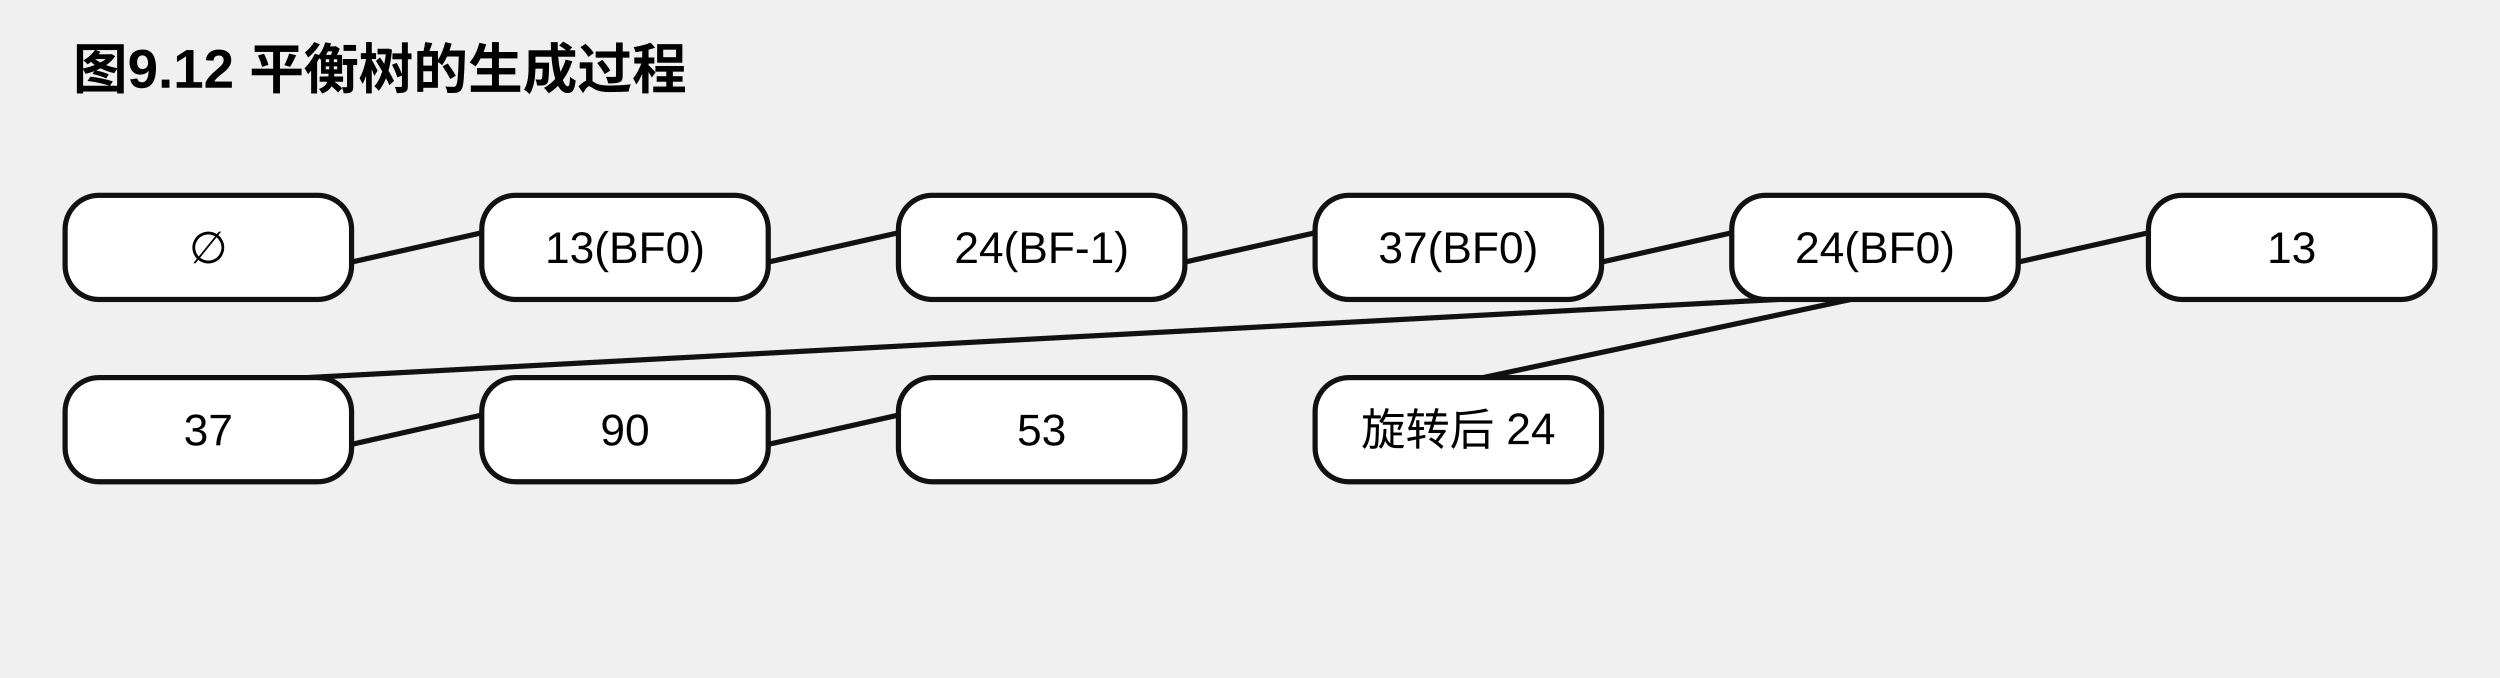
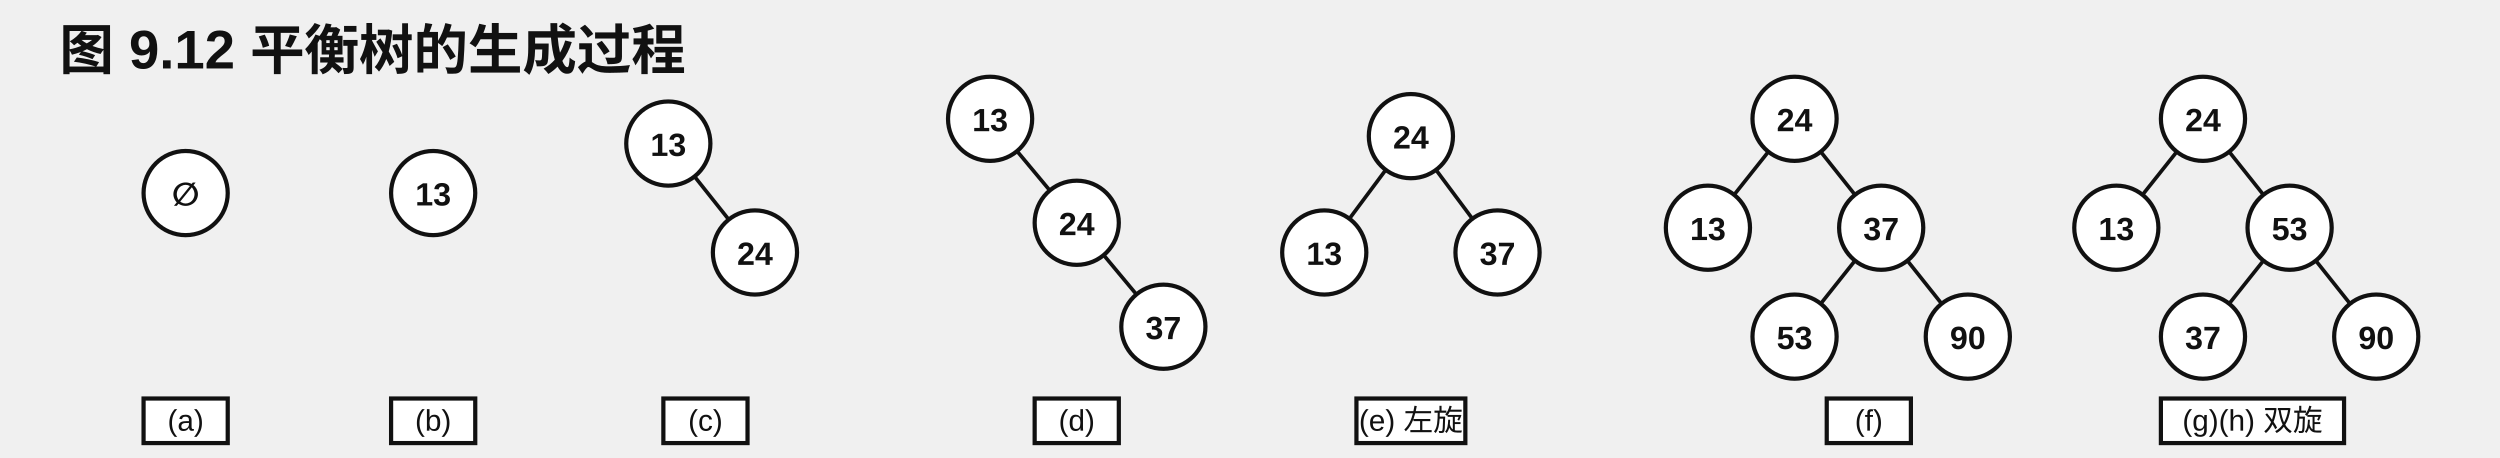
- <svg xmlns="http://www.w3.org/2000/svg" width="960" height="260" viewBox="0 0 960 260">
-   <style>text{font-family:Arial,"Microsoft YaHei",sans-serif;font-size:17px} .t{font-weight:bold;font-size:21px}.n{fill:#fff;stroke:#111;stroke-width:2}.e{stroke:#111;stroke-width:2;fill:none}</style>
-   <text class="t" x="28" y="34">图9.12 平衡树的生成过程</text>
-   <path class="e" d="M80 113 L240 77" />
-   <path class="e" d="M240 113 L400 77" />
-   <path class="e" d="M400 113 L560 77" />
-   <path class="e" d="M560 113 L720 77" />
-   <path class="e" d="M720 113 L880 77" />
-   <path class="e" d="M720 113 L80 147" />
-   <path class="e" d="M80 183 L240 147" />
-   <path class="e" d="M240 183 L400 147" />
-   <path class="e" d="M720 113 L560 147" />
-   <rect class="n" x="25" y="75" rx="13" width="110" height="40" />
-   <text x="80" y="101" text-anchor="middle">∅</text>
-   <rect class="n" x="185" y="75" rx="13" width="110" height="40" />
-   <text x="240" y="101" text-anchor="middle">13(BF0)</text>
-   <rect class="n" x="345" y="75" rx="13" width="110" height="40" />
-   <text x="400" y="101" text-anchor="middle">24(BF-1)</text>
-   <rect class="n" x="505" y="75" rx="13" width="110" height="40" />
-   <text x="560" y="101" text-anchor="middle">37(BF0)</text>
-   <rect class="n" x="665" y="75" rx="13" width="110" height="40" />
-   <text x="720" y="101" text-anchor="middle">24(BF0)</text>
-   <rect class="n" x="825" y="75" rx="13" width="110" height="40" />
-   <text x="880" y="101" text-anchor="middle">13</text>
-   <rect class="n" x="25" y="145" rx="13" width="110" height="40" />
-   <text x="80" y="171" text-anchor="middle">37</text>
-   <rect class="n" x="185" y="145" rx="13" width="110" height="40" />
-   <text x="240" y="171" text-anchor="middle">90</text>
-   <rect class="n" x="345" y="145" rx="13" width="110" height="40" />
-   <text x="400" y="171" text-anchor="middle">53</text>
-   <rect class="n" x="505" y="145" rx="13" width="110" height="40" />
-   <text x="560" y="171" text-anchor="middle">旋转后 24</text>
+ <svg xmlns="http://www.w3.org/2000/svg" width="1010" height="185" viewBox="0 0 1010 185">
+   <style>text{font-family:Arial,"Microsoft YaHei",sans-serif;fill:#111}.title{font-size:22px;font-weight:bold}.n,.b{fill:#fff;stroke:#111;stroke-width:1.7}.e{stroke:#111;stroke-width:1.5;fill:none}.lab{font-size:13px;font-weight:bold}.cap{font-size:12px}</style>
+   <text class="title" x="24" y="28">图 9.12  平衡树的生成过程</text>
+   <path class="e" d="M270 58 L305 102" />
+   <path class="e" d="M400 48 L435 90" />
+   <path class="e" d="M435 90 L470 132" />
+   <path class="e" d="M570 55 L535 102" />
+   <path class="e" d="M570 55 L605 102" />
+   <path class="e" d="M725 48 L690 92" />
+   <path class="e" d="M725 48 L760 92" />
+   <path class="e" d="M760 92 L725 136" />
+   <path class="e" d="M760 92 L795 136" />
+   <path class="e" d="M890 48 L855 92" />
+   <path class="e" d="M890 48 L925 92" />
+   <path class="e" d="M925 92 L890 136" />
+   <path class="e" d="M925 92 L960 136" />
+   <circle class="n" cx="75" cy="78" r="17" />
+   <text class="lab" x="75" y="83" text-anchor="middle">∅</text>
+   <circle class="n" cx="175" cy="78" r="17" />
+   <text class="lab" x="175" y="83" text-anchor="middle">13</text>
+   <circle class="n" cx="270" cy="58" r="17" />
+   <text class="lab" x="270" y="63" text-anchor="middle">13</text>
+   <circle class="n" cx="305" cy="102" r="17" />
+   <text class="lab" x="305" y="107" text-anchor="middle">24</text>
+   <circle class="n" cx="400" cy="48" r="17" />
+   <text class="lab" x="400" y="53" text-anchor="middle">13</text>
+   <circle class="n" cx="435" cy="90" r="17" />
+   <text class="lab" x="435" y="95" text-anchor="middle">24</text>
+   <circle class="n" cx="470" cy="132" r="17" />
+   <text class="lab" x="470" y="137" text-anchor="middle">37</text>
+   <circle class="n" cx="570" cy="55" r="17" />
+   <text class="lab" x="570" y="60" text-anchor="middle">24</text>
+   <circle class="n" cx="535" cy="102" r="17" />
+   <text class="lab" x="535" y="107" text-anchor="middle">13</text>
+   <circle class="n" cx="605" cy="102" r="17" />
+   <text class="lab" x="605" y="107" text-anchor="middle">37</text>
+   <circle class="n" cx="725" cy="48" r="17" />
+   <text class="lab" x="725" y="53" text-anchor="middle">24</text>
+   <circle class="n" cx="690" cy="92" r="17" />
+   <text class="lab" x="690" y="97" text-anchor="middle">13</text>
+   <circle class="n" cx="760" cy="92" r="17" />
+   <text class="lab" x="760" y="97" text-anchor="middle">37</text>
+   <circle class="n" cx="725" cy="136" r="17" />
+   <text class="lab" x="725" y="141" text-anchor="middle">53</text>
+   <circle class="n" cx="795" cy="136" r="17" />
+   <text class="lab" x="795" y="141" text-anchor="middle">90</text>
+   <circle class="n" cx="890" cy="48" r="17" />
+   <text class="lab" x="890" y="53" text-anchor="middle">24</text>
+   <circle class="n" cx="855" cy="92" r="17" />
+   <text class="lab" x="855" y="97" text-anchor="middle">13</text>
+   <circle class="n" cx="925" cy="92" r="17" />
+   <text class="lab" x="925" y="97" text-anchor="middle">53</text>
+   <circle class="n" cx="890" cy="136" r="17" />
+   <text class="lab" x="890" y="141" text-anchor="middle">37</text>
+   <circle class="n" cx="960" cy="136" r="17" />
+   <text class="lab" x="960" y="141" text-anchor="middle">90</text>
+   <rect class="b" x="58.0" y="161.0" width="34" height="18" />
+   <text class="cap" x="75" y="174" text-anchor="middle">(a)</text>
+   <rect class="b" x="158.0" y="161.0" width="34" height="18" />
+   <text class="cap" x="175" y="174" text-anchor="middle">(b)</text>
+   <rect class="b" x="268.0" y="161.0" width="34" height="18" />
+   <text class="cap" x="285" y="174" text-anchor="middle">(c)</text>
+   <rect class="b" x="418.0" y="161.0" width="34" height="18" />
+   <text class="cap" x="435" y="174" text-anchor="middle">(d)</text>
+   <rect class="b" x="548.0" y="161.0" width="44" height="18" />
+   <text class="cap" x="570" y="174" text-anchor="middle">(e) 左旋</text>
+   <rect class="b" x="738.0" y="161.0" width="34" height="18" />
+   <text class="cap" x="755" y="174" text-anchor="middle">(f)</text>
+   <rect class="b" x="873.0" y="161.0" width="74" height="18" />
+   <text class="cap" x="910" y="174" text-anchor="middle">(g)(h) 双旋</text>
</svg>
